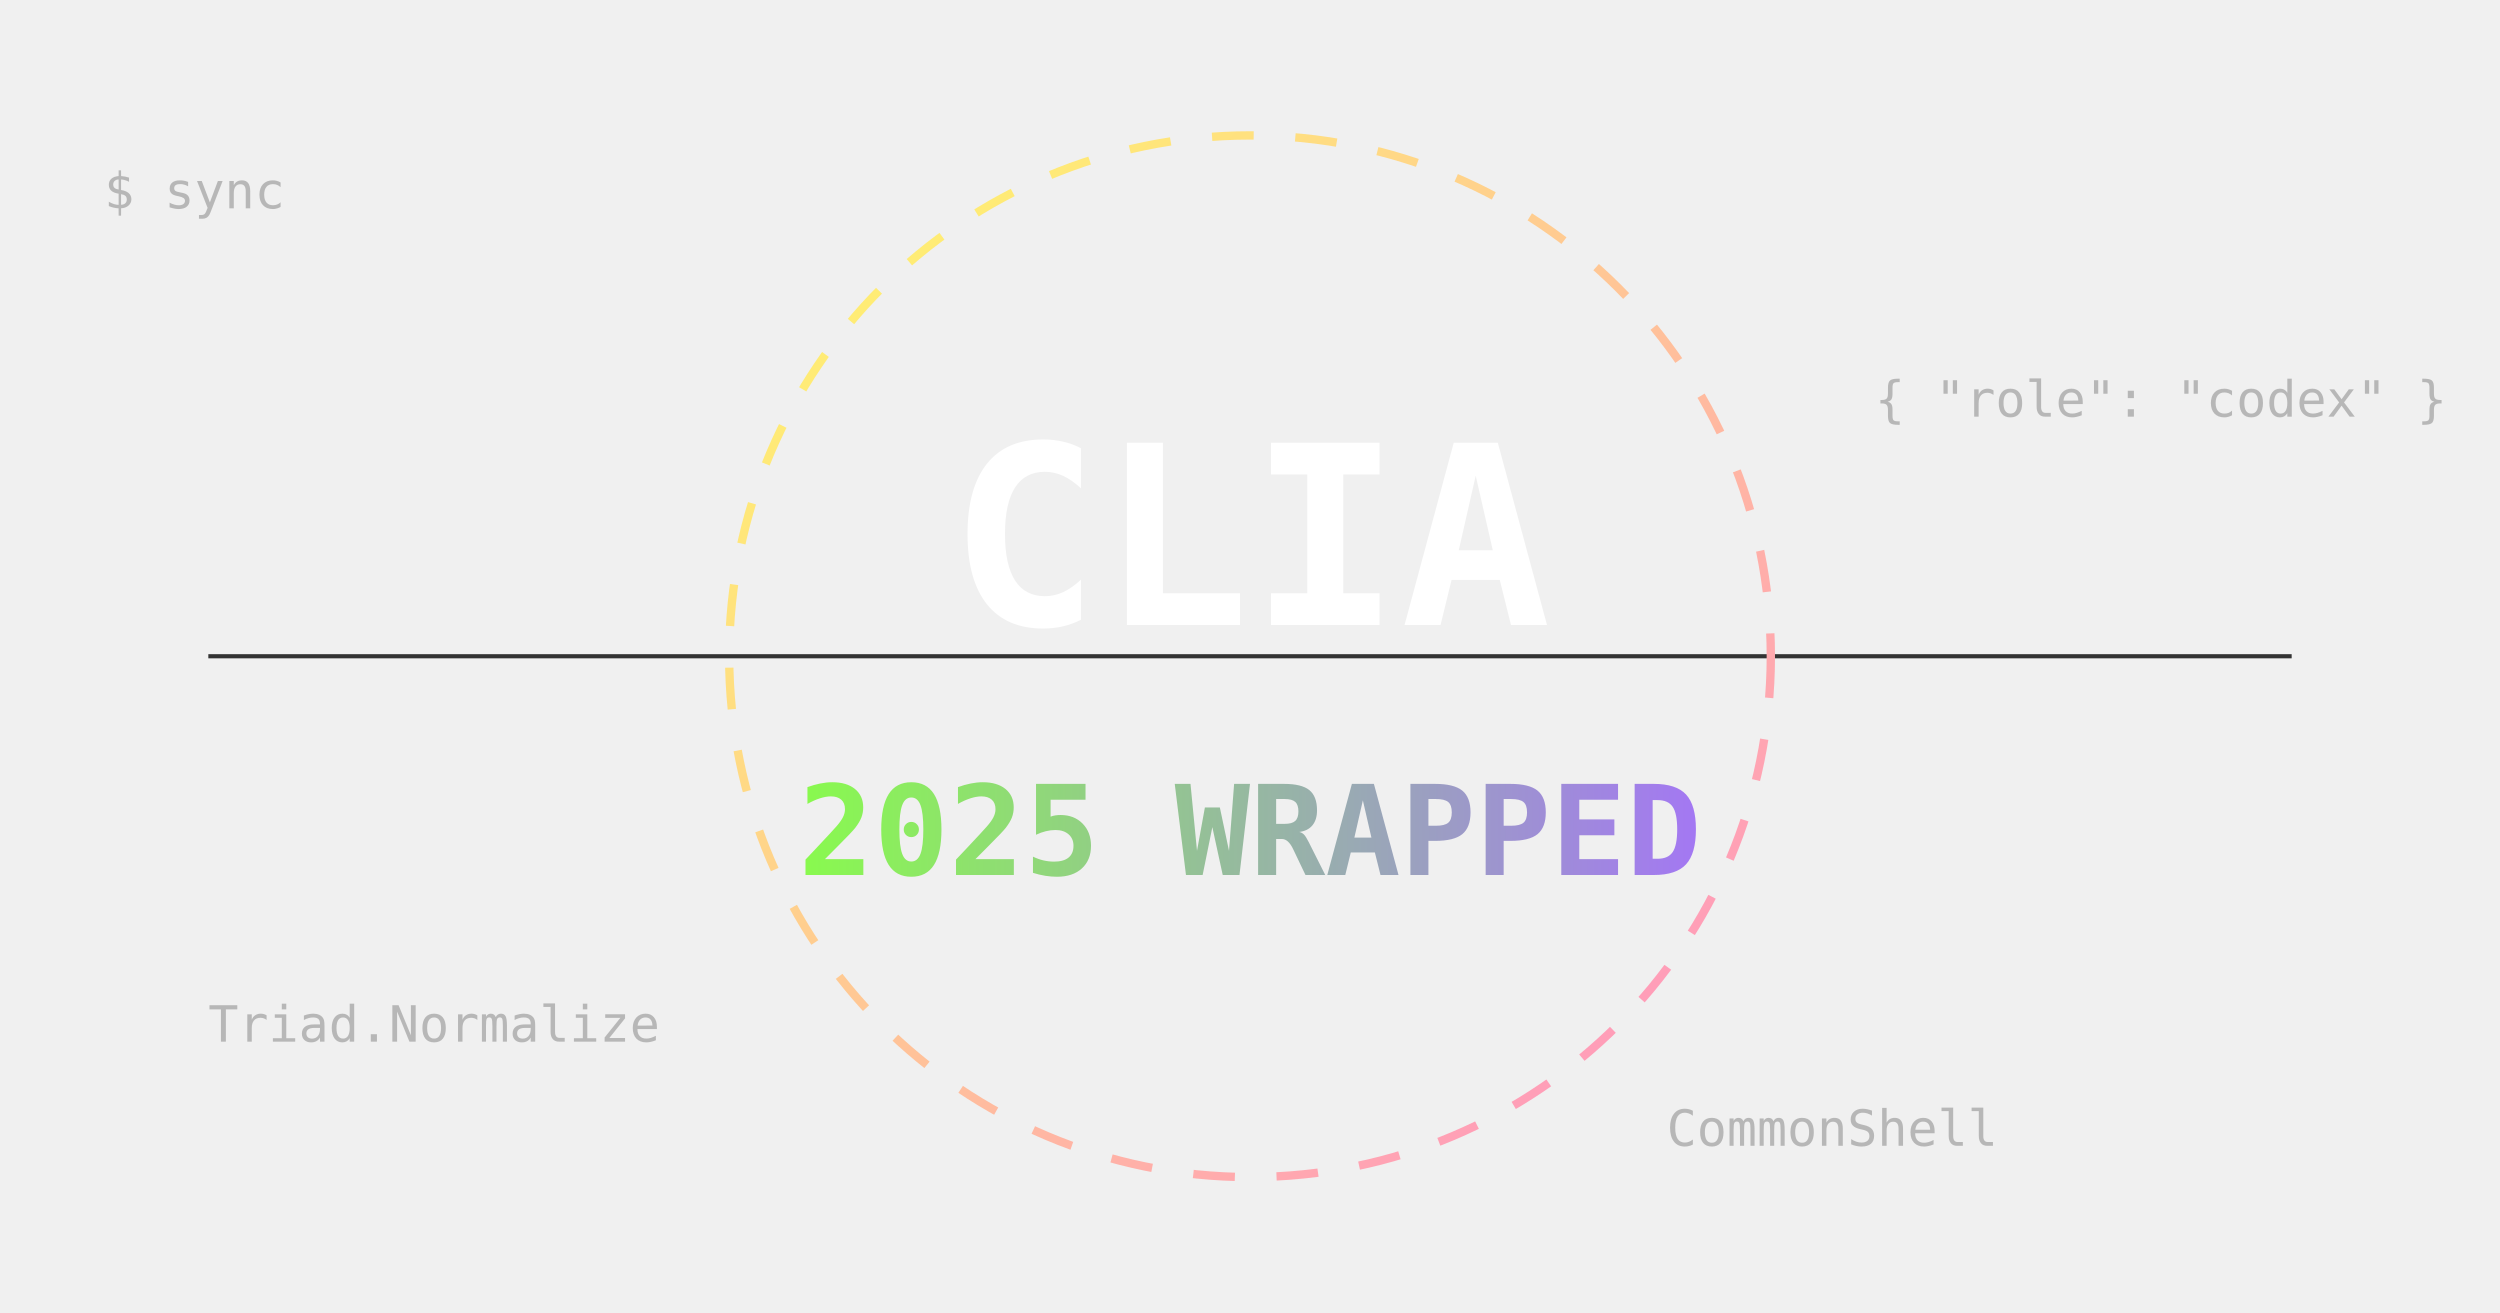
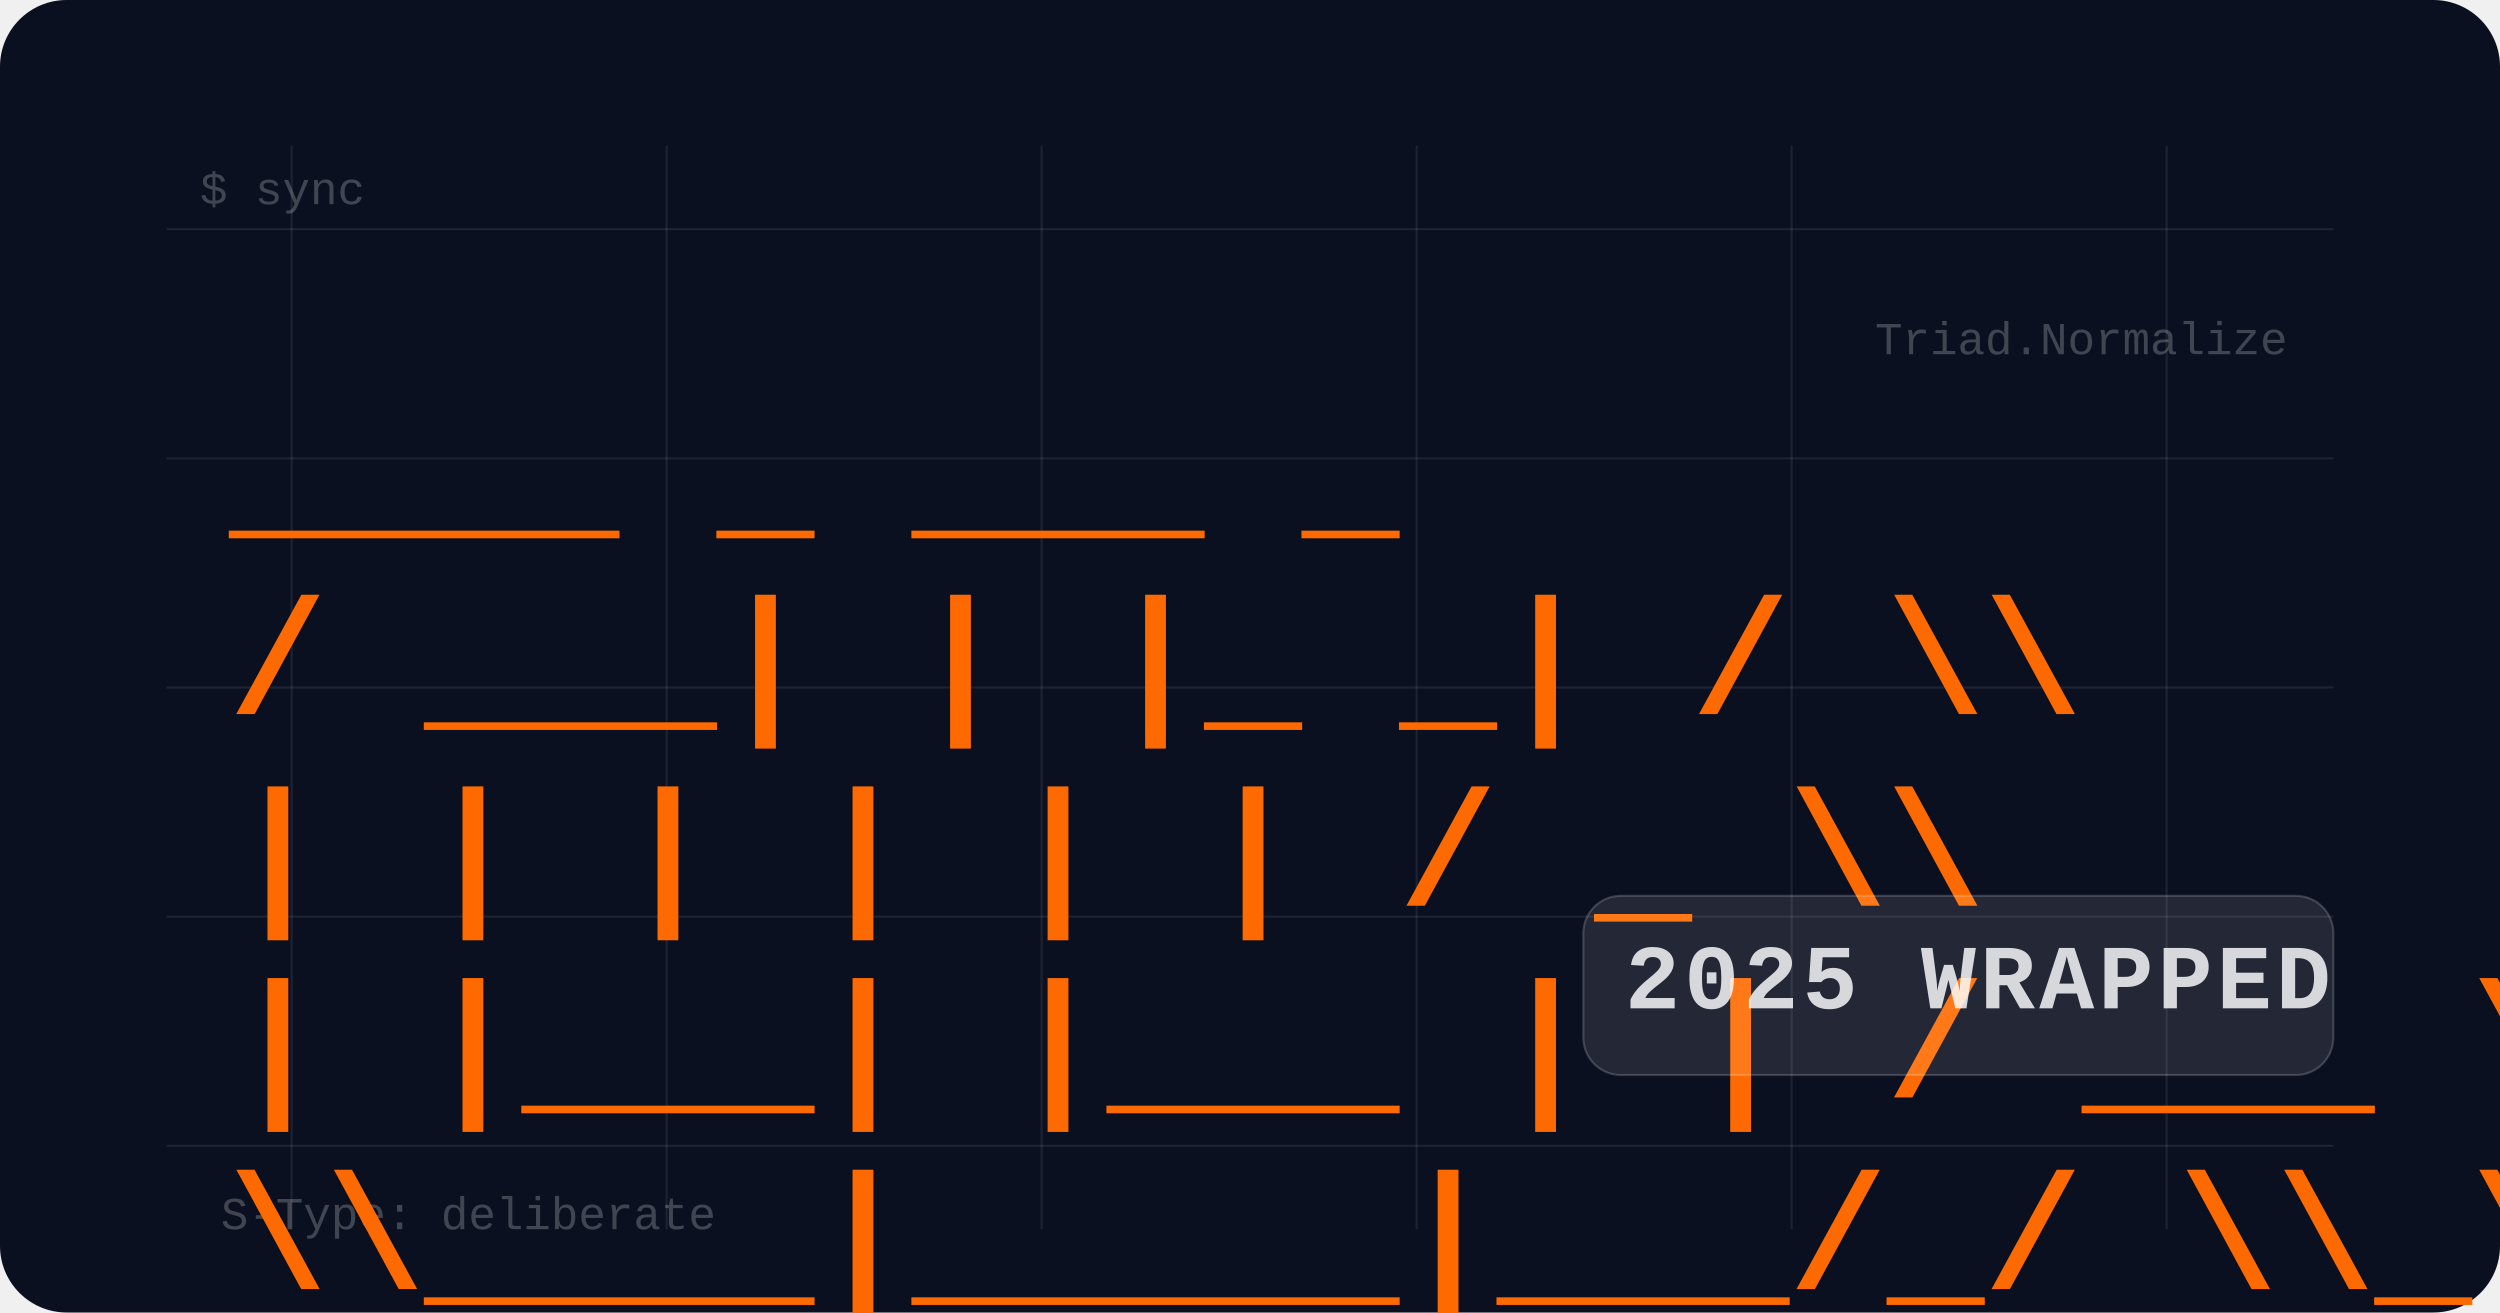
- <svg xmlns="http://www.w3.org/2000/svg" width="1200" height="630" viewBox="0 0 1200 630" fill="none">
-   <text x="50" y="100" fill="#333" font-family="monospace" font-size="24" opacity="0.3">$ sync</text>
-   <text x="900" y="200" fill="#333" font-family="monospace" font-size="24" opacity="0.3">{ "role": "codex" }</text>
-   <text x="100" y="500" fill="#333" font-family="monospace" font-size="24" opacity="0.3">Triad.Normalize</text>
-   <text x="800" y="550" fill="#333" font-family="monospace" font-size="24" opacity="0.3">CommonShell</text>
-   <text x="600" y="300" fill="#FFFFFF" font-family="monospace" font-weight="bold" font-size="120" text-anchor="middle">CLIA</text>
-   <text x="600" y="420" fill="url(#grad1)" font-family="monospace" font-weight="bold" font-size="60" text-anchor="middle">2025 WRAPPED</text>
-   <path d="M100 315 H1100" stroke="#333" stroke-width="2" />
-   <circle cx="600" cy="315" r="250" stroke="url(#grad2)" stroke-width="4" stroke-dasharray="20 20" />
+ <svg xmlns="http://www.w3.org/2000/svg" width="1200" height="630" viewBox="0 0 1200 630">
  <defs>
-     <linearGradient id="grad1" x1="0%" y1="0%" x2="100%" y2="0%">
-       <stop offset="0%" style="stop-color:#89F94F;stop-opacity:1" />
-       <stop offset="100%" style="stop-color:#A378F2;stop-opacity:1" />
-     </linearGradient>
-     <linearGradient id="grad2" x1="0%" y1="0%" x2="100%" y2="100%">
-       <stop offset="0%" style="stop-color:#FFFC67;stop-opacity:1" />
-       <stop offset="100%" style="stop-color:#FF8EC6;stop-opacity:1" />
-     </linearGradient>
+     <style>
+       .bg { fill: #0b1020; }
+       .grid { stroke: rgba(255,255,255,0.08); stroke-width: 1; }
+       .muted { fill: rgba(255,255,255,0.22); font: 22px ui-monospace, SFMono-Regular, Menlo, Monaco, Consolas, "Liberation Mono", "Courier New", monospace; }
+       .fig { fill: #ff6a00; font: 78px ui-monospace, SFMono-Regular, Menlo, Monaco, Consolas, "Liberation Mono", "Courier New", monospace; font-weight: 800; }
+       .title { fill: rgba(255,255,255,0.82); font: 44px ui-monospace, SFMono-Regular, Menlo, Monaco, Consolas, "Liberation Mono", "Courier New", monospace; font-weight: 700; letter-spacing: 2px; }
+       .tag { fill: rgba(255,255,255,0.10); stroke: rgba(255,255,255,0.18); stroke-width: 1; }
+     </style>
  </defs>
+   <rect class="bg" x="0" y="0" width="1200" height="630" rx="32" />
+   <g opacity="1">
+     <line class="grid" x1="80" y1="110" x2="1120" y2="110" />
+     <line class="grid" x1="80" y1="220" x2="1120" y2="220" />
+     <line class="grid" x1="80" y1="330" x2="1120" y2="330" />
+     <line class="grid" x1="80" y1="440" x2="1120" y2="440" />
+     <line class="grid" x1="80" y1="550" x2="1120" y2="550" />
+     <line class="grid" x1="140" y1="70" x2="140" y2="590" />
+     <line class="grid" x1="320" y1="70" x2="320" y2="590" />
+     <line class="grid" x1="500" y1="70" x2="500" y2="590" />
+     <line class="grid" x1="680" y1="70" x2="680" y2="590" />
+     <line class="grid" x1="860" y1="70" x2="860" y2="590" />
+     <line class="grid" x1="1040" y1="70" x2="1040" y2="590" />
+   </g>
+   <text class="muted" x="96" y="98">$ sync</text>
+   <text class="muted" x="900" y="170">Triad.Normalize</text>
+   <text class="muted" x="106" y="590">S-Type: deliberate</text>
+   <text class="fig" x="110" y="250">
+     <tspan x="110" dy="0">  ____ _     ___    _</tspan>
+     <tspan x="110" dy="92"> / ___| |   |_ _|  / \\</tspan>
+     <tspan x="110" dy="92">| |   | |    | |  / _ \\</tspan>
+     <tspan x="110" dy="92">| |___| |___ | | / ___ \\</tspan>
+     <tspan x="110" dy="92"> \\____|_____|___/_/   \\_\\</tspan>
+   </text>
+   <g transform="translate(760,430)">
+     <rect class="tag" x="0" y="0" width="360" height="86" rx="18" />
+     <text class="title" x="20" y="54">2025 WRAPPED</text>
+   </g>
</svg>
